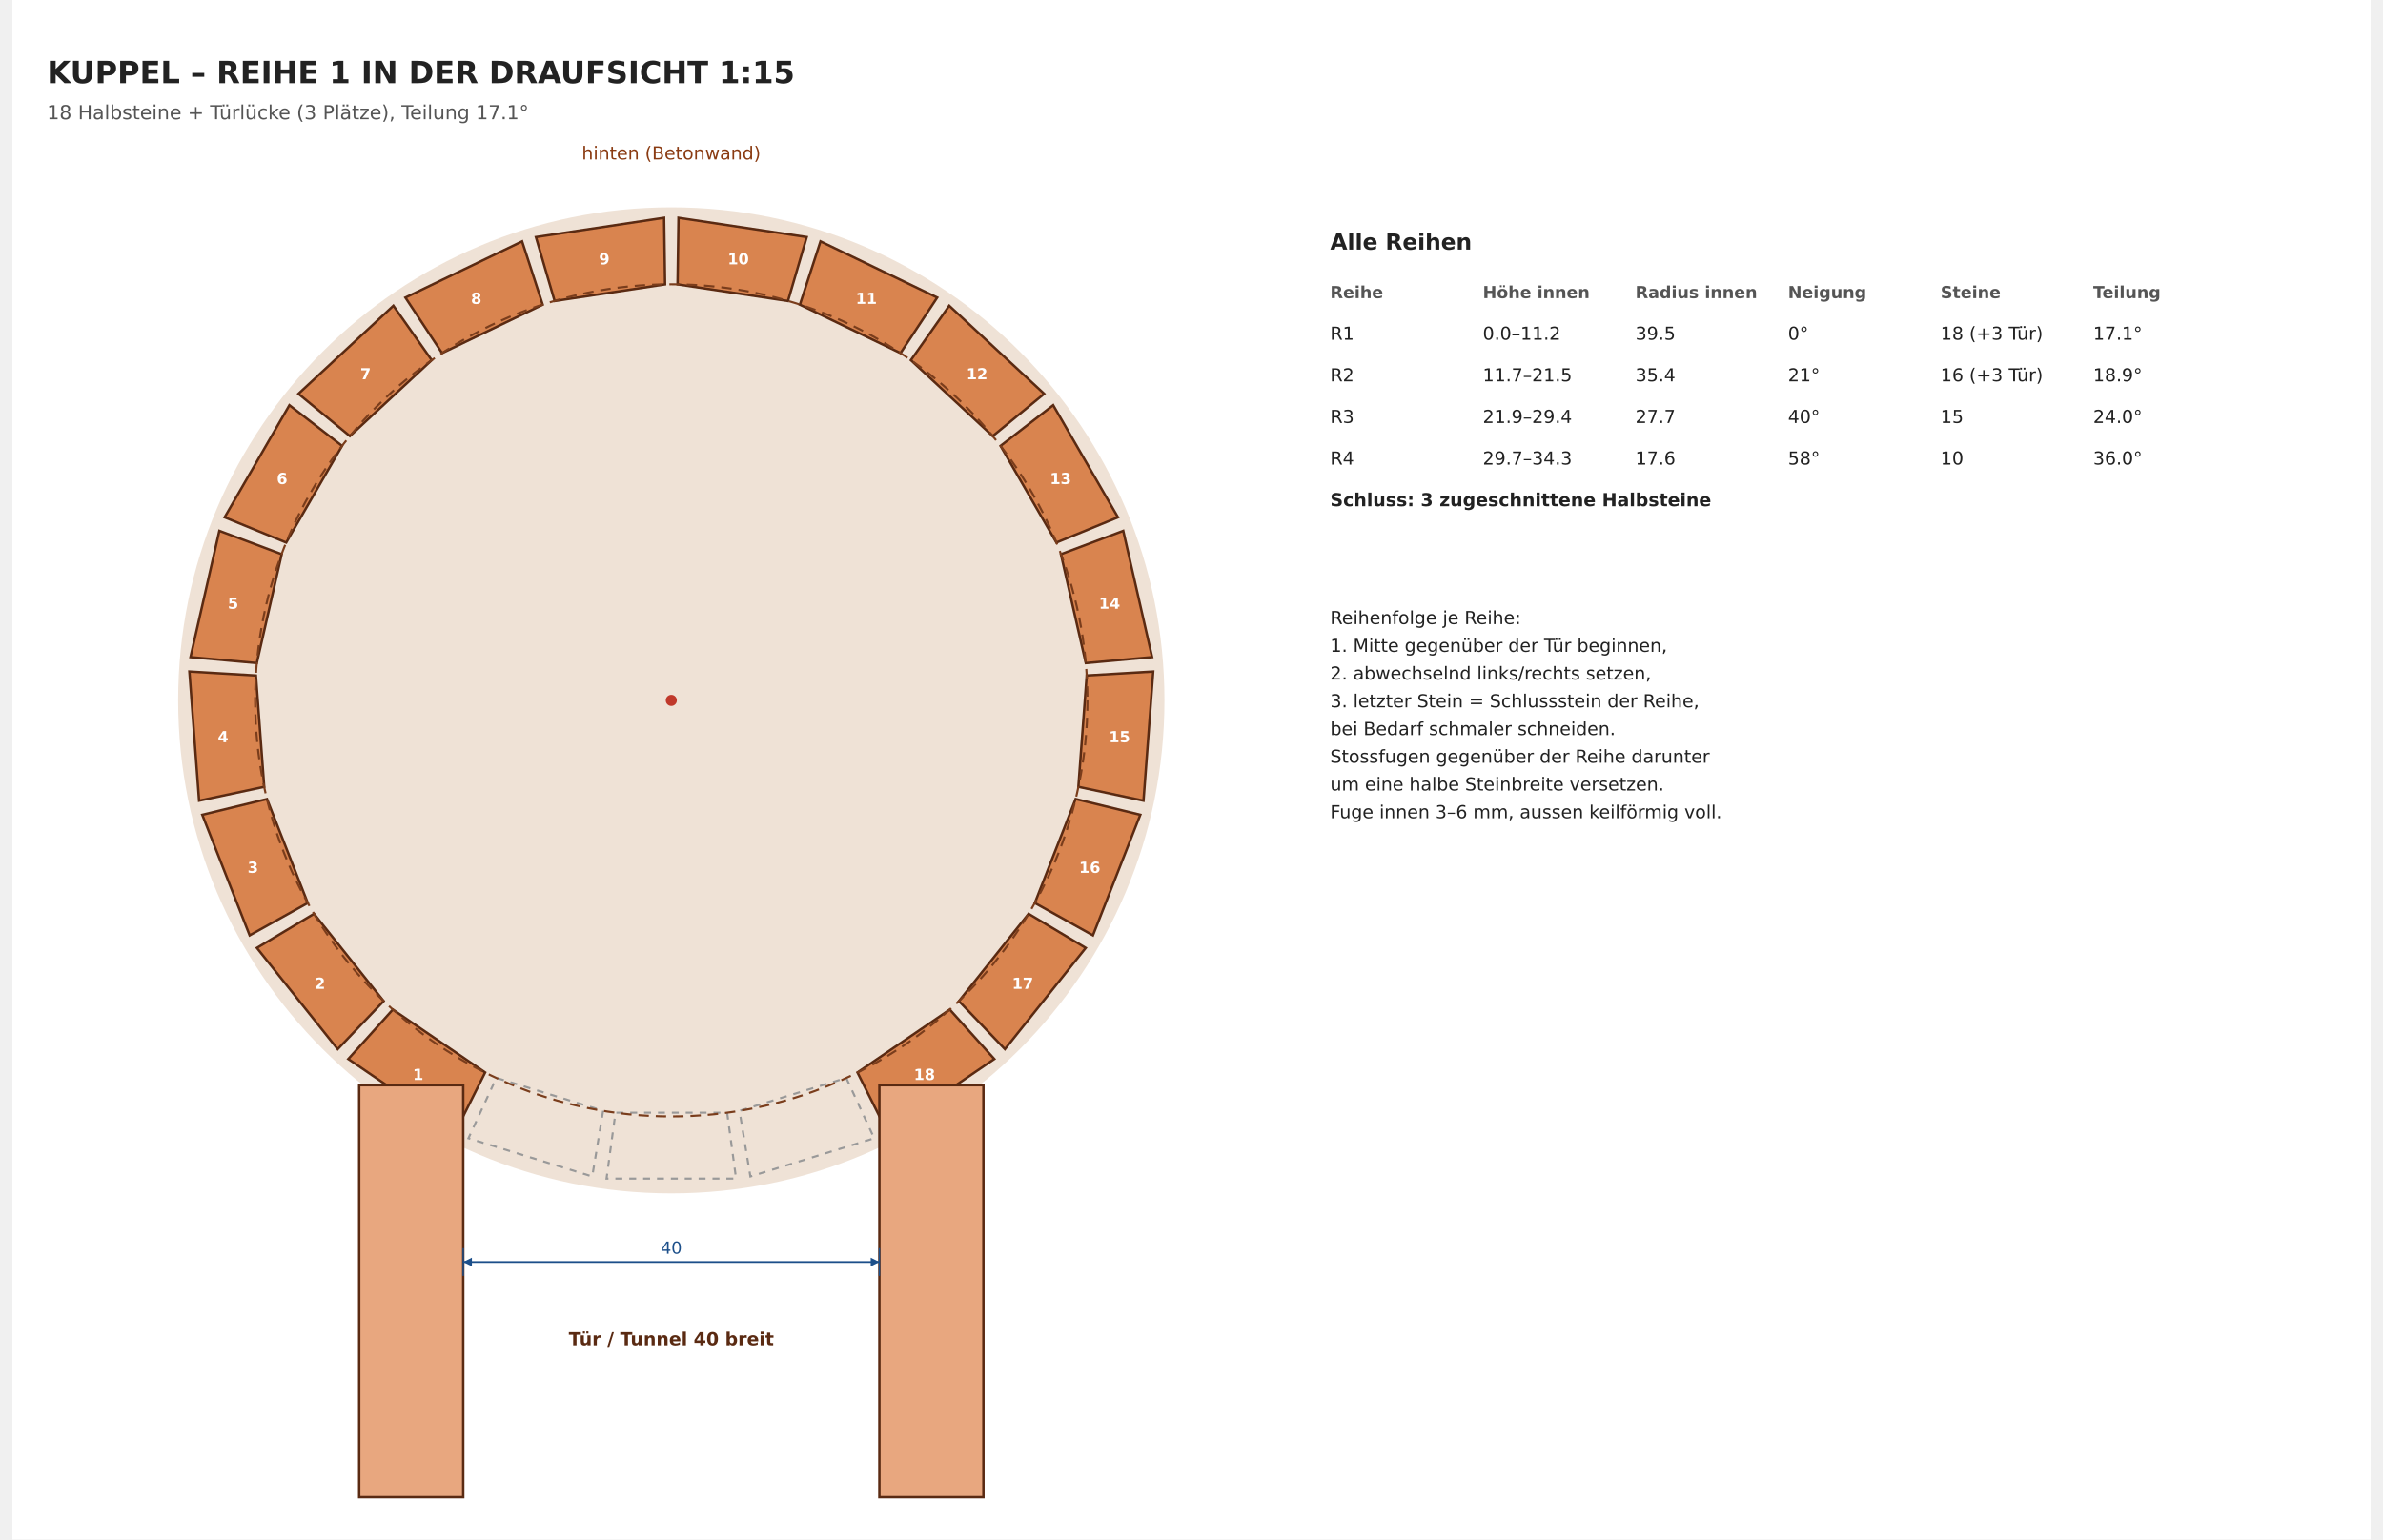
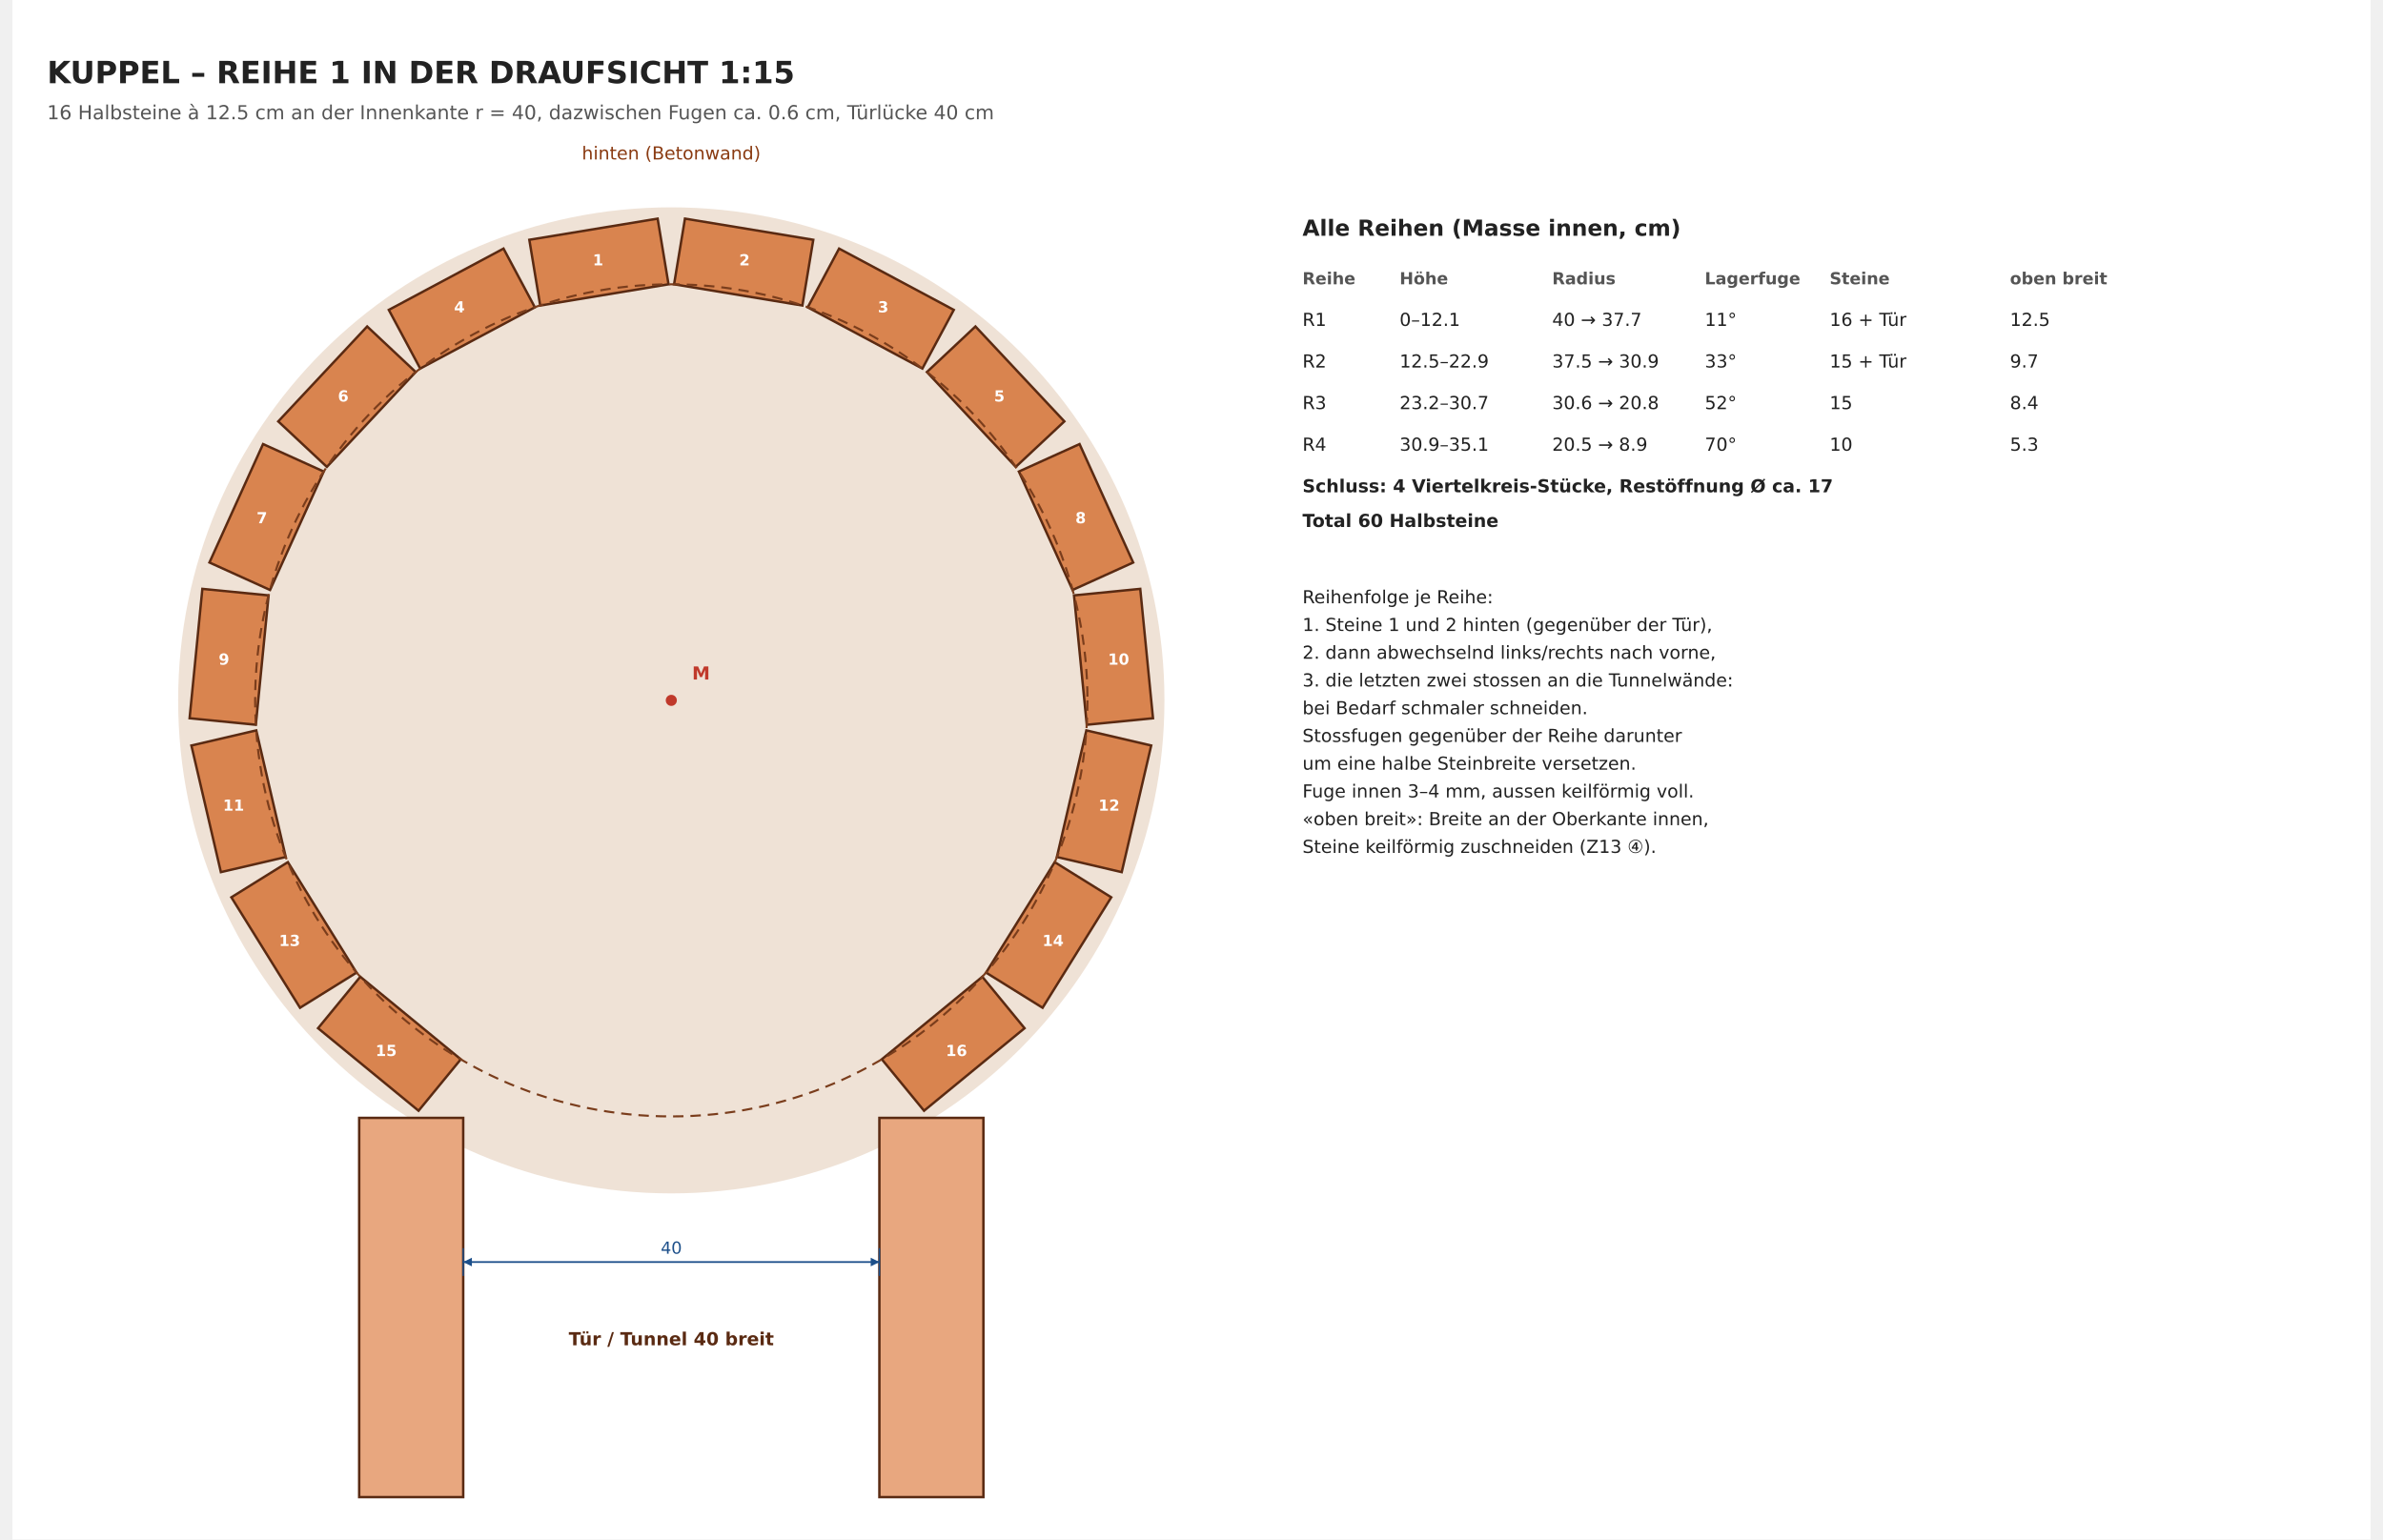
<svg xmlns="http://www.w3.org/2000/svg" width="1300" height="840" viewBox="0 -6 340 222" font-family="DejaVu Sans, Arial, sans-serif">
  <defs>
    <pattern id="pKies" width="4" height="4" patternUnits="userSpaceOnUse">
      <rect width="4" height="4" fill="#d8cfb8" />
      <circle cx="1" cy="1" r="0.55" fill="#8f8060" />
      <circle cx="3" cy="2.8" r="0.7" fill="#a8977a" />
    </pattern>
    <pattern id="pBeton" width="6" height="6" patternUnits="userSpaceOnUse">
      <rect width="6" height="6" fill="#c9cdd2" />
      <circle cx="1.5" cy="2" r="0.35" fill="#7d838b" />
      <circle cx="4.3" cy="4.5" r="0.5" fill="#8c929a" />
      <path d="M3.5 1 l0.7 0.6 l-0.9 0.2z" fill="#7d838b" />
    </pattern>
    <pattern id="pSchal" width="5" height="5" patternUnits="userSpaceOnUse" patternTransform="rotate(45)">
      <rect width="5" height="5" fill="#b9bfc6" />
      <line x1="0" y1="0" x2="0" y2="5" stroke="#6d747c" stroke-width="0.5" />
    </pattern>
    <pattern id="pPerlit" width="4" height="4" patternUnits="userSpaceOnUse">
      <rect width="4" height="4" fill="#f3e7b3" />
      <circle cx="2" cy="2" r="0.45" fill="#fffaf0" stroke="#c8b46a" stroke-width="0.15" />
    </pattern>
    <pattern id="pIso" width="4" height="4" patternUnits="userSpaceOnUse">
      <rect width="4" height="4" fill="#f6edc9" />
      <circle cx="1" cy="3" r="0.4" fill="#fffaf0" stroke="#c8b46a" stroke-width="0.12" />
      <circle cx="3" cy="1" r="0.4" fill="#fffaf0" stroke="#c8b46a" stroke-width="0.12" />
    </pattern>
    <pattern id="pErde" width="6" height="6" patternUnits="userSpaceOnUse">
      <rect width="6" height="6" fill="#cdb48f" />
      <path d="M0 6 L6 0" stroke="#a0855f" stroke-width="0.4" />
    </pattern>
    <marker id="arr" viewBox="0 0 10 10" refX="10" refY="5" markerWidth="5" markerHeight="5" orient="auto-start-reverse">
      <path d="M0 0 L10 5 L0 10 z" fill="#1c4f8a" />
    </marker>
  </defs>
  <rect x="0" y="-6" width="340" height="222" fill="#ffffff" />
  <circle cx="95.00" cy="95.00" r="71.10" fill="#efe2d6" stroke="none" stroke-width="0" />
-   <polygon points="120.22,149.44 124.25,158.15 106.40,163.66 104.83,154.19" fill="none" stroke="#999" stroke-width="0.3" stroke-dasharray="1 1" />
-   <polygon points="103.05,154.46 104.34,163.97 85.66,163.97 86.95,154.46" fill="none" stroke="#999" stroke-width="0.3" stroke-dasharray="1 1" />
-   <polygon points="85.17,154.19 83.60,163.66 65.75,158.15 69.78,149.44" fill="none" stroke="#999" stroke-width="0.3" stroke-dasharray="1 1" />
-   <polygon points="68.16,148.66 63.86,157.25 48.43,146.72 54.85,139.59" fill="#d9844f" stroke="#5a2a12" stroke-width="0.35" />
-   <text x="58.50" y="149.74" font-size="2.2" text-anchor="middle" fill="#fff" font-weight="bold">1</text>
-   <polygon points="53.53,138.37 46.90,145.30 35.25,130.70 43.49,125.78" fill="#d9844f" stroke="#5a2a12" stroke-width="0.35" />
-   <text x="44.34" y="136.60" font-size="2.2" text-anchor="middle" fill="#fff" font-weight="bold">2</text>
-   <polygon points="42.59,124.22 34.21,128.89 27.38,111.50 36.71,109.23" fill="#d9844f" stroke="#5a2a12" stroke-width="0.35" />
-   <text x="34.68" y="119.87" font-size="2.2" text-anchor="middle" fill="#fff" font-weight="bold">3</text>
-   <polygon points="36.31,107.47 26.92,109.47 25.52,90.84 35.11,91.41" fill="#d9844f" stroke="#5a2a12" stroke-width="0.35" />
-   <text x="30.38" y="101.04" font-size="2.2" text-anchor="middle" fill="#fff" font-weight="bold">4</text>
-   <polygon points="35.24,89.62 25.68,88.76 29.84,70.55 38.83,73.92" fill="#d9844f" stroke="#5a2a12" stroke-width="0.35" />
-   <text x="31.82" y="81.78" font-size="2.2" text-anchor="middle" fill="#fff" font-weight="bold">5</text>
-   <polygon points="39.48,72.24 30.60,68.60 39.94,52.43 47.53,58.30" fill="#d9844f" stroke="#5a2a12" stroke-width="0.35" />
-   <text x="38.88" y="63.80" font-size="2.2" text-anchor="middle" fill="#fff" font-weight="bold">6</text>
-   <polygon points="48.66,56.89 41.24,50.79 54.93,38.09 60.46,45.94" fill="#d9844f" stroke="#5a2a12" stroke-width="0.35" />
-   <text x="50.92" y="48.70" font-size="2.2" text-anchor="middle" fill="#fff" font-weight="bold">7</text>
-   <polygon points="61.95,44.92 56.66,36.91 73.49,28.81 76.46,37.94" fill="#d9844f" stroke="#5a2a12" stroke-width="0.35" />
-   <text x="66.88" y="37.82" font-size="2.2" text-anchor="middle" fill="#fff" font-weight="bold">8</text>
-   <polygon points="78.18,37.41 75.48,28.19 93.96,25.41 94.10,35.01" fill="#d9844f" stroke="#5a2a12" stroke-width="0.35" />
-   <text x="85.34" y="32.12" font-size="2.2" text-anchor="middle" fill="#fff" font-weight="bold">9</text>
-   <polygon points="95.90,35.01 96.04,25.41 114.52,28.19 111.82,37.41" fill="#d9844f" stroke="#5a2a12" stroke-width="0.35" />
-   <text x="104.66" y="32.12" font-size="2.2" text-anchor="middle" fill="#fff" font-weight="bold">10</text>
-   <polygon points="113.54,37.94 116.51,28.81 133.34,36.91 128.05,44.92" fill="#d9844f" stroke="#5a2a12" stroke-width="0.35" />
-   <text x="123.12" y="37.82" font-size="2.2" text-anchor="middle" fill="#fff" font-weight="bold">11</text>
-   <polygon points="129.54,45.94 135.07,38.09 148.76,50.79 141.34,56.89" fill="#d9844f" stroke="#5a2a12" stroke-width="0.35" />
-   <text x="139.08" y="48.70" font-size="2.2" text-anchor="middle" fill="#fff" font-weight="bold">12</text>
-   <polygon points="142.47,58.30 150.06,52.43 159.40,68.60 150.52,72.24" fill="#d9844f" stroke="#5a2a12" stroke-width="0.35" />
-   <text x="151.12" y="63.80" font-size="2.2" text-anchor="middle" fill="#fff" font-weight="bold">13</text>
-   <polygon points="151.17,73.92 160.16,70.55 164.32,88.76 154.76,89.62" fill="#d9844f" stroke="#5a2a12" stroke-width="0.35" />
-   <text x="158.18" y="81.78" font-size="2.2" text-anchor="middle" fill="#fff" font-weight="bold">14</text>
-   <polygon points="154.89,91.41 164.48,90.84 163.08,109.47 153.69,107.47" fill="#d9844f" stroke="#5a2a12" stroke-width="0.35" />
-   <text x="159.62" y="101.04" font-size="2.2" text-anchor="middle" fill="#fff" font-weight="bold">15</text>
-   <polygon points="153.29,109.23 162.62,111.50 155.79,128.89 147.41,124.22" fill="#d9844f" stroke="#5a2a12" stroke-width="0.35" />
-   <text x="155.32" y="119.87" font-size="2.2" text-anchor="middle" fill="#fff" font-weight="bold">16</text>
-   <polygon points="146.51,125.78 154.75,130.70 143.10,145.30 136.47,138.37" fill="#d9844f" stroke="#5a2a12" stroke-width="0.35" />
-   <text x="145.66" y="136.60" font-size="2.2" text-anchor="middle" fill="#fff" font-weight="bold">17</text>
-   <polygon points="135.15,139.59 141.57,146.72 126.14,157.25 121.84,148.66" fill="#d9844f" stroke="#5a2a12" stroke-width="0.35" />
-   <text x="131.50" y="149.74" font-size="2.2" text-anchor="middle" fill="#fff" font-weight="bold">18</text>
+   <polygon points="64.65,146.76 50.16,134.86 44.07,142.28 58.56,154.18" fill="#d9844f" stroke="#5a2a12" stroke-width="0.35" />
+   <text x="53.89" y="146.29" font-size="2.2" text-anchor="middle" fill="#fff" font-weight="bold">15</text>
+   <polygon points="49.62,134.26 39.72,118.33 31.57,123.40 41.47,139.33" fill="#d9844f" stroke="#5a2a12" stroke-width="0.35" />
+   <text x="39.97" y="130.42" font-size="2.2" text-anchor="middle" fill="#fff" font-weight="bold">13</text>
+   <polygon points="39.41,117.59 35.16,99.33 25.81,101.51 30.06,119.77" fill="#d9844f" stroke="#5a2a12" stroke-width="0.35" />
+   <text x="31.89" y="110.91" font-size="2.2" text-anchor="middle" fill="#fff" font-weight="bold">11</text>
+   <polygon points="35.10,98.52 36.94,79.86 27.39,78.92 25.55,97.58" fill="#d9844f" stroke="#5a2a12" stroke-width="0.35" />
+   <text x="30.51" y="89.85" font-size="2.2" text-anchor="middle" fill="#fff" font-weight="bold">9</text>
+   <polygon points="37.15,79.08 44.89,62.00 36.14,58.04 28.41,75.12" fill="#d9844f" stroke="#5a2a12" stroke-width="0.35" />
+   <text x="35.98" y="69.46" font-size="2.2" text-anchor="middle" fill="#fff" font-weight="bold">7</text>
+   <polygon points="45.34,61.33 58.15,47.65 51.15,41.08 38.33,54.77" fill="#d9844f" stroke="#5a2a12" stroke-width="0.35" />
+   <text x="47.70" y="51.90" font-size="2.2" text-anchor="middle" fill="#fff" font-weight="bold">6</text>
+   <polygon points="58.80,47.15 75.33,38.32 70.81,29.85 54.27,38.69" fill="#d9844f" stroke="#5a2a12" stroke-width="0.35" />
+   <text x="64.45" y="39.05" font-size="2.2" text-anchor="middle" fill="#fff" font-weight="bold">4</text>
+   <polygon points="76.10,38.06 94.60,35.00 93.03,25.53 74.53,28.58" fill="#d9844f" stroke="#5a2a12" stroke-width="0.35" />
+   <text x="84.44" y="32.27" font-size="2.2" text-anchor="middle" fill="#fff" font-weight="bold">1</text>
+   <polygon points="95.40,35.00 113.90,38.06 115.47,28.58 96.97,25.53" fill="#d9844f" stroke="#5a2a12" stroke-width="0.35" />
+   <text x="105.56" y="32.27" font-size="2.2" text-anchor="middle" fill="#fff" font-weight="bold">2</text>
+   <polygon points="114.67,38.32 131.20,47.15 135.73,38.69 119.19,29.85" fill="#d9844f" stroke="#5a2a12" stroke-width="0.35" />
+   <text x="125.55" y="39.05" font-size="2.2" text-anchor="middle" fill="#fff" font-weight="bold">3</text>
+   <polygon points="131.85,47.65 144.66,61.33 151.67,54.77 138.85,41.08" fill="#d9844f" stroke="#5a2a12" stroke-width="0.35" />
+   <text x="142.30" y="51.90" font-size="2.2" text-anchor="middle" fill="#fff" font-weight="bold">5</text>
+   <polygon points="145.11,62.00 152.85,79.08 161.59,75.12 153.86,58.04" fill="#d9844f" stroke="#5a2a12" stroke-width="0.35" />
+   <text x="154.02" y="69.46" font-size="2.2" text-anchor="middle" fill="#fff" font-weight="bold">8</text>
+   <polygon points="153.06,79.86 154.90,98.52 164.45,97.58 162.61,78.92" fill="#d9844f" stroke="#5a2a12" stroke-width="0.35" />
+   <text x="159.49" y="89.85" font-size="2.2" text-anchor="middle" fill="#fff" font-weight="bold">10</text>
+   <polygon points="154.84,99.33 150.59,117.59 159.94,119.77 164.19,101.51" fill="#d9844f" stroke="#5a2a12" stroke-width="0.35" />
+   <text x="158.11" y="110.91" font-size="2.2" text-anchor="middle" fill="#fff" font-weight="bold">12</text>
+   <polygon points="150.28,118.33 140.38,134.26 148.53,139.33 158.43,123.40" fill="#d9844f" stroke="#5a2a12" stroke-width="0.35" />
+   <text x="150.03" y="130.42" font-size="2.2" text-anchor="middle" fill="#fff" font-weight="bold">14</text>
+   <polygon points="139.84,134.86 125.35,146.76 131.44,154.18 145.93,142.28" fill="#d9844f" stroke="#5a2a12" stroke-width="0.35" />
+   <text x="136.11" y="146.29" font-size="2.2" text-anchor="middle" fill="#fff" font-weight="bold">16</text>
  <circle cx="95.00" cy="95.00" r="60.00" fill="none" stroke="#7a3d1c" stroke-width="0.3" stroke-dasharray="1.5 1" />
  <circle cx="95.00" cy="95.00" r="0.80" fill="#c0392b" stroke="none" stroke-width="0.35" />
-   <rect x="50.00" y="150.50" width="15.00" height="59.40" fill="#e8a77f" stroke="#5a2a12" stroke-width="0.35" />
-   <rect x="125.00" y="150.50" width="15.00" height="59.40" fill="#e8a77f" stroke="#5a2a12" stroke-width="0.35" />
+   <text x="98.00" y="92.00" font-size="2.6" text-anchor="start" fill="#c0392b" font-weight="bold">M</text>
+   <rect x="50.00" y="155.21" width="15.00" height="54.69" fill="#e8a77f" stroke="#5a2a12" stroke-width="0.35" />
+   <rect x="125.00" y="155.21" width="15.00" height="54.69" fill="#e8a77f" stroke="#5a2a12" stroke-width="0.35" />
  <text x="95.00" y="188.00" font-size="2.6" text-anchor="middle" fill="#5a2a12" font-weight="bold">Tür / Tunnel 40 breit</text>
  <line x1="65.00" y1="176.00" x2="125.00" y2="176.00" stroke="#1c4f8a" stroke-width="0.25" marker-start="url(#arr)" marker-end="url(#arr)" />
  <line x1="65.00" y1="174.00" x2="65.00" y2="178.00" stroke="#1c4f8a" stroke-width="0.2" />
  <line x1="125.00" y1="174.00" x2="125.00" y2="178.00" stroke="#1c4f8a" stroke-width="0.2" />
  <text x="95.00" y="174.80" font-size="2.4" text-anchor="middle" fill="#1c4f8a" font-weight="normal">40</text>
  <text x="95.00" y="17.00" font-size="2.6" text-anchor="middle" fill="#8a3b12" font-weight="normal">hinten (Betonwand)</text>
  <text x="5.00" y="6.00" font-size="4.4" text-anchor="start" fill="#222" font-weight="bold">KUPPEL – REIHE 1 IN DER DRAUFSICHT  1:15</text>
-   <text x="5.00" y="11.20" font-size="2.8" text-anchor="start" fill="#555" font-weight="normal">18 Halbsteine + Türlücke (3 Plätze), Teilung 17.1°</text>
-   <text x="190.00" y="30.00" font-size="3.2" text-anchor="start" fill="#222" font-weight="bold">Alle Reihen</text>
-   <text x="190.00" y="37.00" font-size="2.4" text-anchor="start" fill="#555" font-weight="bold">Reihe</text>
-   <text x="212.00" y="37.00" font-size="2.4" text-anchor="start" fill="#555" font-weight="bold">Höhe innen</text>
-   <text x="234.00" y="37.00" font-size="2.4" text-anchor="start" fill="#555" font-weight="bold">Radius innen</text>
-   <text x="256.00" y="37.00" font-size="2.4" text-anchor="start" fill="#555" font-weight="bold">Neigung</text>
-   <text x="278.00" y="37.00" font-size="2.4" text-anchor="start" fill="#555" font-weight="bold">Steine</text>
-   <text x="300.00" y="37.00" font-size="2.4" text-anchor="start" fill="#555" font-weight="bold">Teilung</text>
-   <text x="190.00" y="43.00" font-size="2.6" text-anchor="start" fill="#222" font-weight="normal">R1</text>
-   <text x="212.00" y="43.00" font-size="2.6" text-anchor="start" fill="#222" font-weight="normal">0.0–11.2</text>
-   <text x="234.00" y="43.00" font-size="2.6" text-anchor="start" fill="#222" font-weight="normal">39.5</text>
-   <text x="256.00" y="43.00" font-size="2.6" text-anchor="start" fill="#222" font-weight="normal">0°</text>
-   <text x="278.00" y="43.00" font-size="2.6" text-anchor="start" fill="#222" font-weight="normal">18 (+3 Tür)</text>
-   <text x="300.00" y="43.00" font-size="2.6" text-anchor="start" fill="#222" font-weight="normal">17.1°</text>
-   <text x="190.00" y="49.00" font-size="2.6" text-anchor="start" fill="#222" font-weight="normal">R2</text>
-   <text x="212.00" y="49.00" font-size="2.6" text-anchor="start" fill="#222" font-weight="normal">11.7–21.5</text>
-   <text x="234.00" y="49.00" font-size="2.6" text-anchor="start" fill="#222" font-weight="normal">35.4</text>
-   <text x="256.00" y="49.00" font-size="2.6" text-anchor="start" fill="#222" font-weight="normal">21°</text>
-   <text x="278.00" y="49.00" font-size="2.6" text-anchor="start" fill="#222" font-weight="normal">16 (+3 Tür)</text>
-   <text x="300.00" y="49.00" font-size="2.6" text-anchor="start" fill="#222" font-weight="normal">18.9°</text>
-   <text x="190.00" y="55.00" font-size="2.6" text-anchor="start" fill="#222" font-weight="normal">R3</text>
-   <text x="212.00" y="55.00" font-size="2.6" text-anchor="start" fill="#222" font-weight="normal">21.9–29.4</text>
-   <text x="234.00" y="55.00" font-size="2.6" text-anchor="start" fill="#222" font-weight="normal">27.7</text>
-   <text x="256.00" y="55.00" font-size="2.6" text-anchor="start" fill="#222" font-weight="normal">40°</text>
-   <text x="278.00" y="55.00" font-size="2.6" text-anchor="start" fill="#222" font-weight="normal">15</text>
-   <text x="300.00" y="55.00" font-size="2.6" text-anchor="start" fill="#222" font-weight="normal">24.0°</text>
-   <text x="190.00" y="61.00" font-size="2.6" text-anchor="start" fill="#222" font-weight="normal">R4</text>
-   <text x="212.00" y="61.00" font-size="2.6" text-anchor="start" fill="#222" font-weight="normal">29.7–34.3</text>
-   <text x="234.00" y="61.00" font-size="2.6" text-anchor="start" fill="#222" font-weight="normal">17.6</text>
-   <text x="256.00" y="61.00" font-size="2.6" text-anchor="start" fill="#222" font-weight="normal">58°</text>
-   <text x="278.00" y="61.00" font-size="2.6" text-anchor="start" fill="#222" font-weight="normal">10</text>
-   <text x="300.00" y="61.00" font-size="2.6" text-anchor="start" fill="#222" font-weight="normal">36.0°</text>
-   <text x="190.00" y="67.00" font-size="2.6" text-anchor="start" fill="#222" font-weight="bold">Schluss: 3 zugeschnittene Halbsteine</text>
-   <text x="190.00" y="84.00" font-size="2.6" text-anchor="start" fill="#222" font-weight="normal">Reihenfolge je Reihe:</text>
-   <text x="190.00" y="88.00" font-size="2.6" text-anchor="start" fill="#222" font-weight="normal">1. Mitte gegenüber der Tür beginnen,</text>
-   <text x="190.00" y="92.00" font-size="2.6" text-anchor="start" fill="#222" font-weight="normal">2. abwechselnd links/rechts setzen,</text>
-   <text x="190.00" y="96.00" font-size="2.6" text-anchor="start" fill="#222" font-weight="normal">3. letzter Stein = Schlussstein der Reihe,</text>
-   <text x="190.00" y="100.00" font-size="2.6" text-anchor="start" fill="#222" font-weight="normal">   bei Bedarf schmaler schneiden.</text>
-   <text x="190.00" y="104.00" font-size="2.6" text-anchor="start" fill="#222" font-weight="normal">Stossfugen gegenüber der Reihe darunter</text>
-   <text x="190.00" y="108.00" font-size="2.6" text-anchor="start" fill="#222" font-weight="normal">um eine halbe Steinbreite versetzen.</text>
-   <text x="190.00" y="112.00" font-size="2.6" text-anchor="start" fill="#222" font-weight="normal">Fuge innen 3–6 mm, aussen keilförmig voll.</text>
+   <text x="5.00" y="11.20" font-size="2.8" text-anchor="start" fill="#555" font-weight="normal">16 Halbsteine à 12.5 cm an der Innenkante r = 40, dazwischen Fugen ca. 0.6 cm, Türlücke 40 cm</text>
+   <text x="186.00" y="28.00" font-size="3.2" text-anchor="start" fill="#222" font-weight="bold">Alle Reihen (Masse innen, cm)</text>
+   <text x="186.00" y="35.00" font-size="2.4" text-anchor="start" fill="#555" font-weight="bold">Reihe</text>
+   <text x="200.00" y="35.00" font-size="2.4" text-anchor="start" fill="#555" font-weight="bold">Höhe</text>
+   <text x="222.00" y="35.00" font-size="2.4" text-anchor="start" fill="#555" font-weight="bold">Radius</text>
+   <text x="244.00" y="35.00" font-size="2.4" text-anchor="start" fill="#555" font-weight="bold">Lagerfuge</text>
+   <text x="262.00" y="35.00" font-size="2.4" text-anchor="start" fill="#555" font-weight="bold">Steine</text>
+   <text x="288.00" y="35.00" font-size="2.4" text-anchor="start" fill="#555" font-weight="bold">oben breit</text>
+   <text x="186.00" y="41.00" font-size="2.6" text-anchor="start" fill="#222" font-weight="normal">R1</text>
+   <text x="200.00" y="41.00" font-size="2.6" text-anchor="start" fill="#222" font-weight="normal">0–12.1</text>
+   <text x="222.00" y="41.00" font-size="2.6" text-anchor="start" fill="#222" font-weight="normal">40 → 37.7</text>
+   <text x="244.00" y="41.00" font-size="2.6" text-anchor="start" fill="#222" font-weight="normal">11°</text>
+   <text x="262.00" y="41.00" font-size="2.6" text-anchor="start" fill="#222" font-weight="normal">16 + Tür</text>
+   <text x="288.00" y="41.00" font-size="2.6" text-anchor="start" fill="#222" font-weight="normal">12.5</text>
+   <text x="186.00" y="47.00" font-size="2.6" text-anchor="start" fill="#222" font-weight="normal">R2</text>
+   <text x="200.00" y="47.00" font-size="2.6" text-anchor="start" fill="#222" font-weight="normal">12.5–22.9</text>
+   <text x="222.00" y="47.00" font-size="2.6" text-anchor="start" fill="#222" font-weight="normal">37.5 → 30.9</text>
+   <text x="244.00" y="47.00" font-size="2.6" text-anchor="start" fill="#222" font-weight="normal">33°</text>
+   <text x="262.00" y="47.00" font-size="2.6" text-anchor="start" fill="#222" font-weight="normal">15 + Tür</text>
+   <text x="288.00" y="47.00" font-size="2.6" text-anchor="start" fill="#222" font-weight="normal">9.7</text>
+   <text x="186.00" y="53.00" font-size="2.6" text-anchor="start" fill="#222" font-weight="normal">R3</text>
+   <text x="200.00" y="53.00" font-size="2.6" text-anchor="start" fill="#222" font-weight="normal">23.2–30.7</text>
+   <text x="222.00" y="53.00" font-size="2.6" text-anchor="start" fill="#222" font-weight="normal">30.6 → 20.8</text>
+   <text x="244.00" y="53.00" font-size="2.6" text-anchor="start" fill="#222" font-weight="normal">52°</text>
+   <text x="262.00" y="53.00" font-size="2.6" text-anchor="start" fill="#222" font-weight="normal">15</text>
+   <text x="288.00" y="53.00" font-size="2.6" text-anchor="start" fill="#222" font-weight="normal">8.4</text>
+   <text x="186.00" y="59.00" font-size="2.6" text-anchor="start" fill="#222" font-weight="normal">R4</text>
+   <text x="200.00" y="59.00" font-size="2.6" text-anchor="start" fill="#222" font-weight="normal">30.9–35.1</text>
+   <text x="222.00" y="59.00" font-size="2.6" text-anchor="start" fill="#222" font-weight="normal">20.5 → 8.9</text>
+   <text x="244.00" y="59.00" font-size="2.6" text-anchor="start" fill="#222" font-weight="normal">70°</text>
+   <text x="262.00" y="59.00" font-size="2.6" text-anchor="start" fill="#222" font-weight="normal">10</text>
+   <text x="288.00" y="59.00" font-size="2.6" text-anchor="start" fill="#222" font-weight="normal">5.3</text>
+   <text x="186.00" y="65.00" font-size="2.6" text-anchor="start" fill="#222" font-weight="bold">Schluss: 4 Viertelkreis-Stücke, Restöffnung Ø ca. 17</text>
+   <text x="186.00" y="70.00" font-size="2.6" text-anchor="start" fill="#222" font-weight="bold">Total 60 Halbsteine</text>
+   <text x="186.00" y="81.00" font-size="2.6" text-anchor="start" fill="#222" font-weight="normal">Reihenfolge je Reihe:</text>
+   <text x="186.00" y="85.00" font-size="2.6" text-anchor="start" fill="#222" font-weight="normal">1. Steine 1 und 2 hinten (gegenüber der Tür),</text>
+   <text x="186.00" y="89.00" font-size="2.6" text-anchor="start" fill="#222" font-weight="normal">2. dann abwechselnd links/rechts nach vorne,</text>
+   <text x="186.00" y="93.00" font-size="2.6" text-anchor="start" fill="#222" font-weight="normal">3. die letzten zwei stossen an die Tunnelwände:</text>
+   <text x="186.00" y="97.00" font-size="2.6" text-anchor="start" fill="#222" font-weight="normal">   bei Bedarf schmaler schneiden.</text>
+   <text x="186.00" y="101.00" font-size="2.6" text-anchor="start" fill="#222" font-weight="normal">Stossfugen gegenüber der Reihe darunter</text>
+   <text x="186.00" y="105.00" font-size="2.6" text-anchor="start" fill="#222" font-weight="normal">um eine halbe Steinbreite versetzen.</text>
+   <text x="186.00" y="109.00" font-size="2.6" text-anchor="start" fill="#222" font-weight="normal">Fuge innen 3–4 mm, aussen keilförmig voll.</text>
+   <text x="186.00" y="113.00" font-size="2.6" text-anchor="start" fill="#222" font-weight="normal">«oben breit»: Breite an der Oberkante innen,</text>
+   <text x="186.00" y="117.00" font-size="2.6" text-anchor="start" fill="#222" font-weight="normal">Steine keilförmig zuschneiden (Z13 ④).</text>
</svg>
